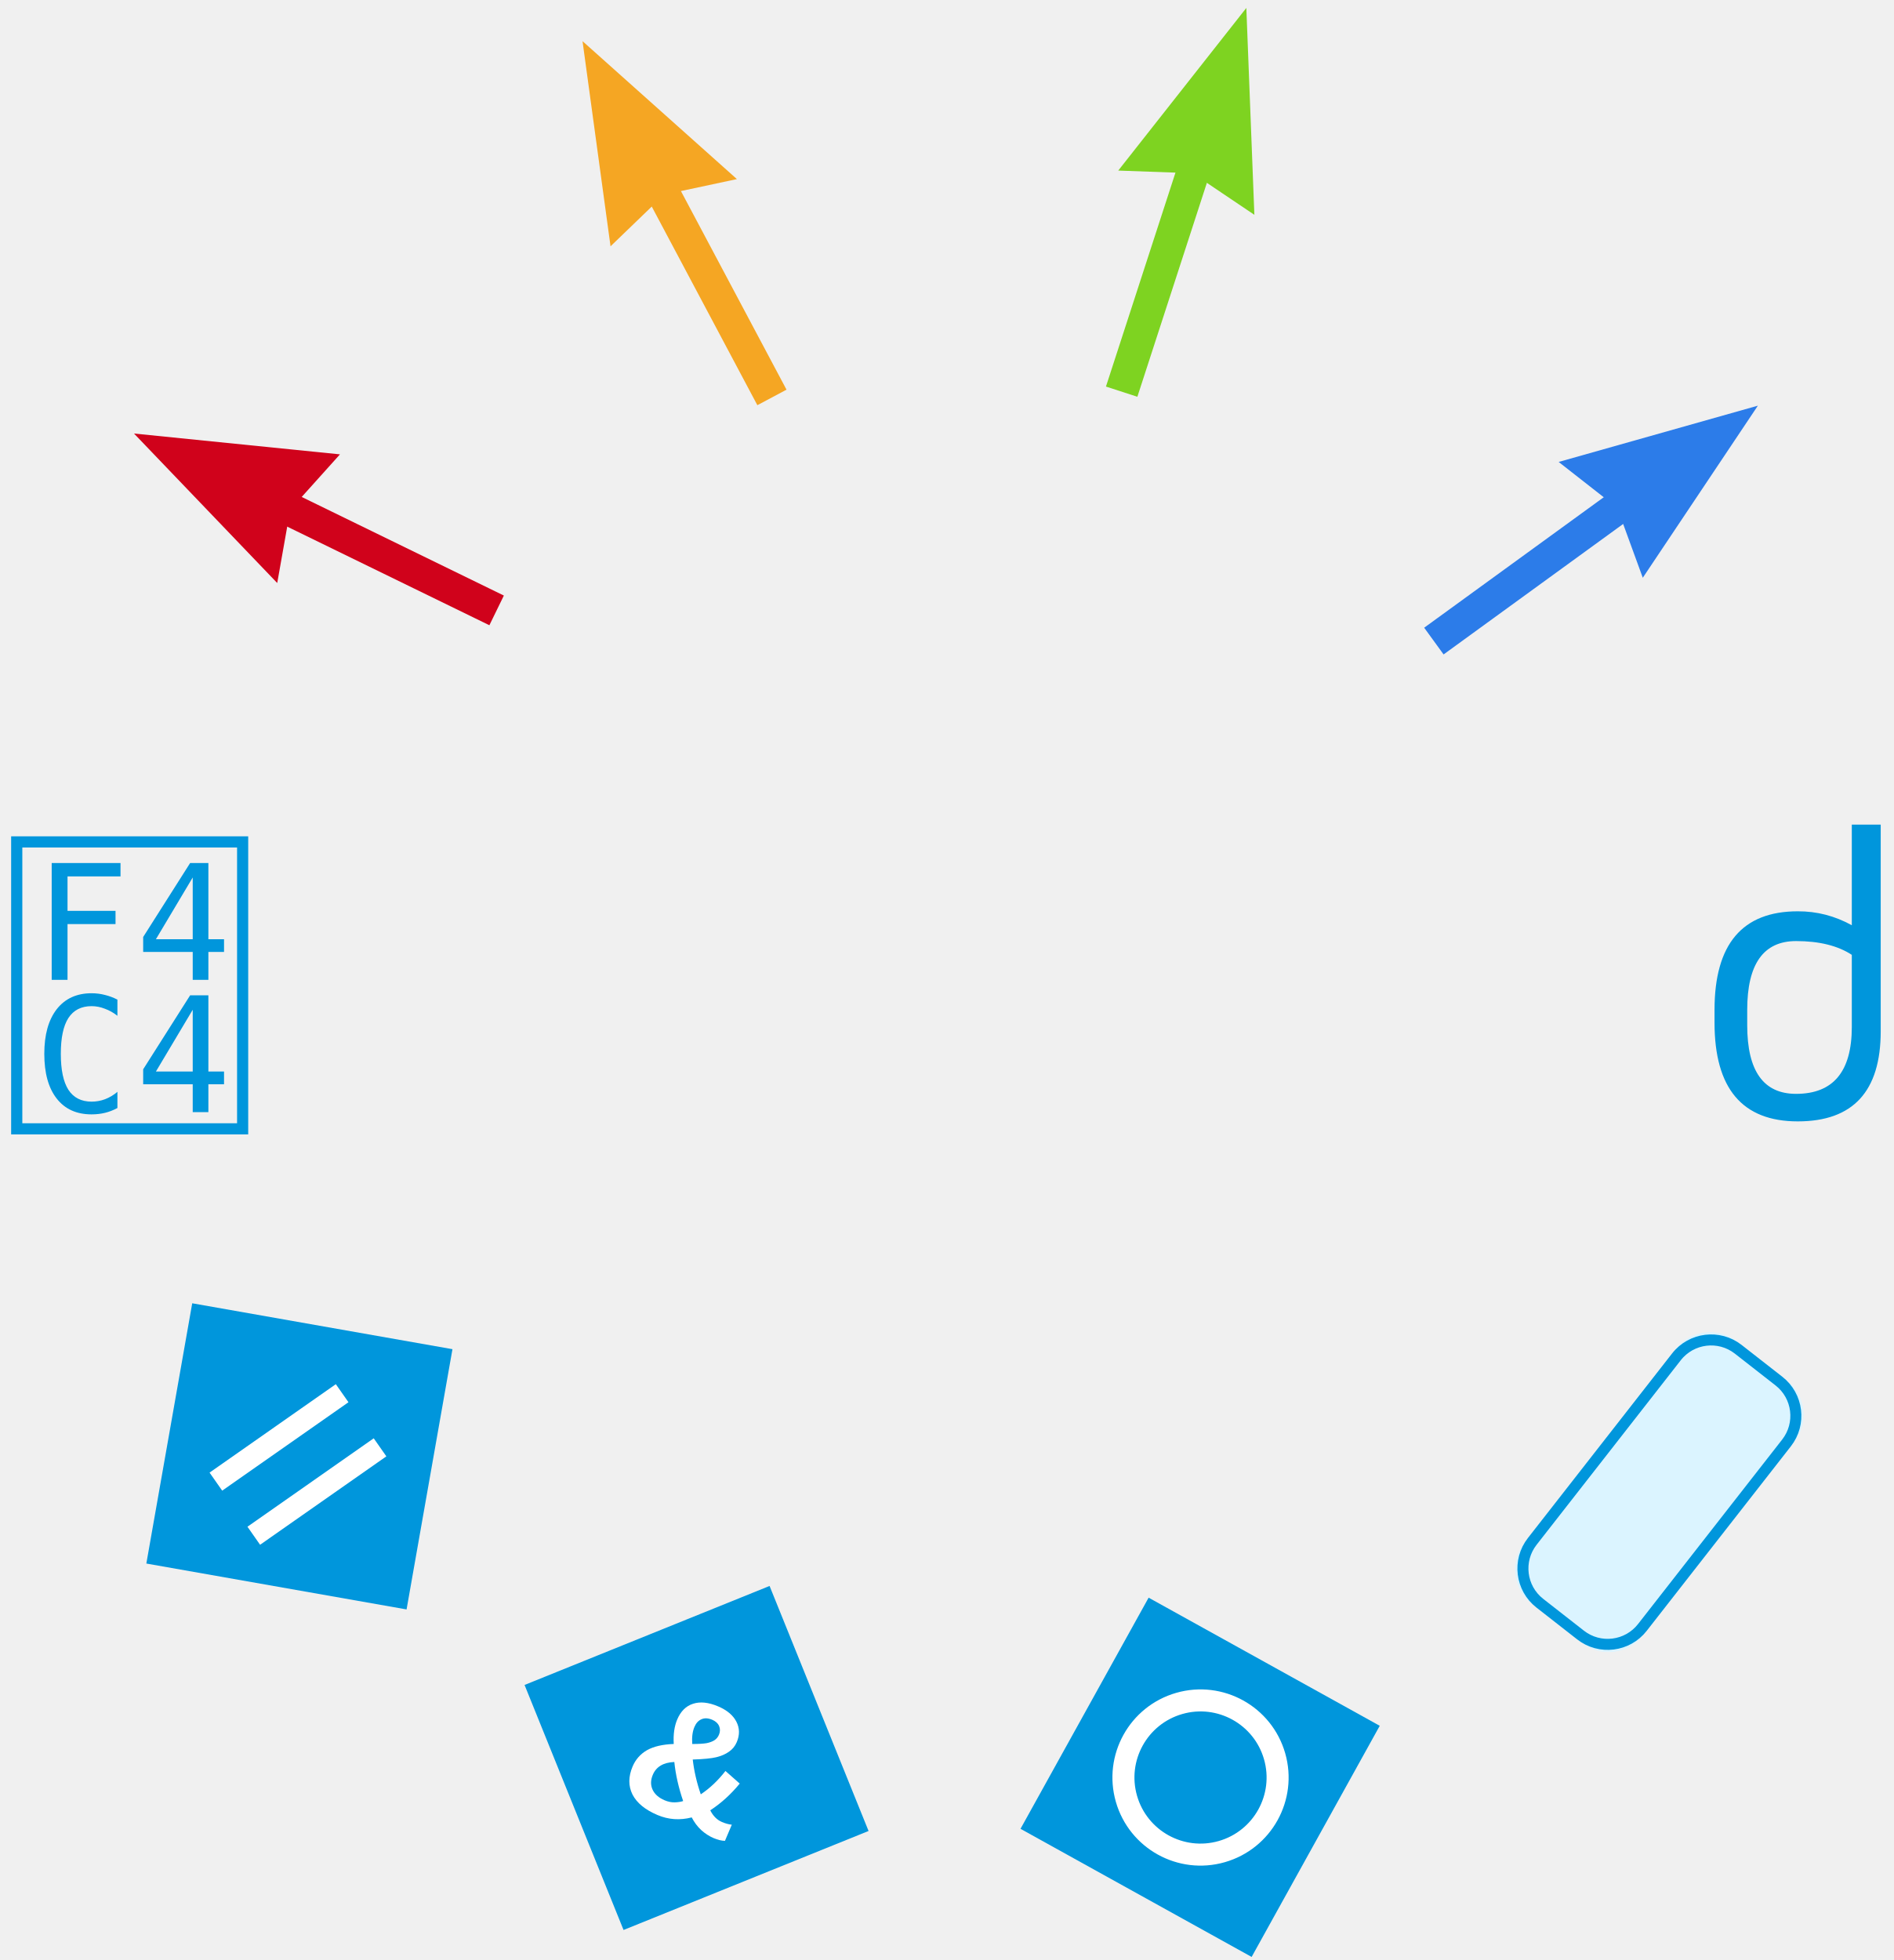
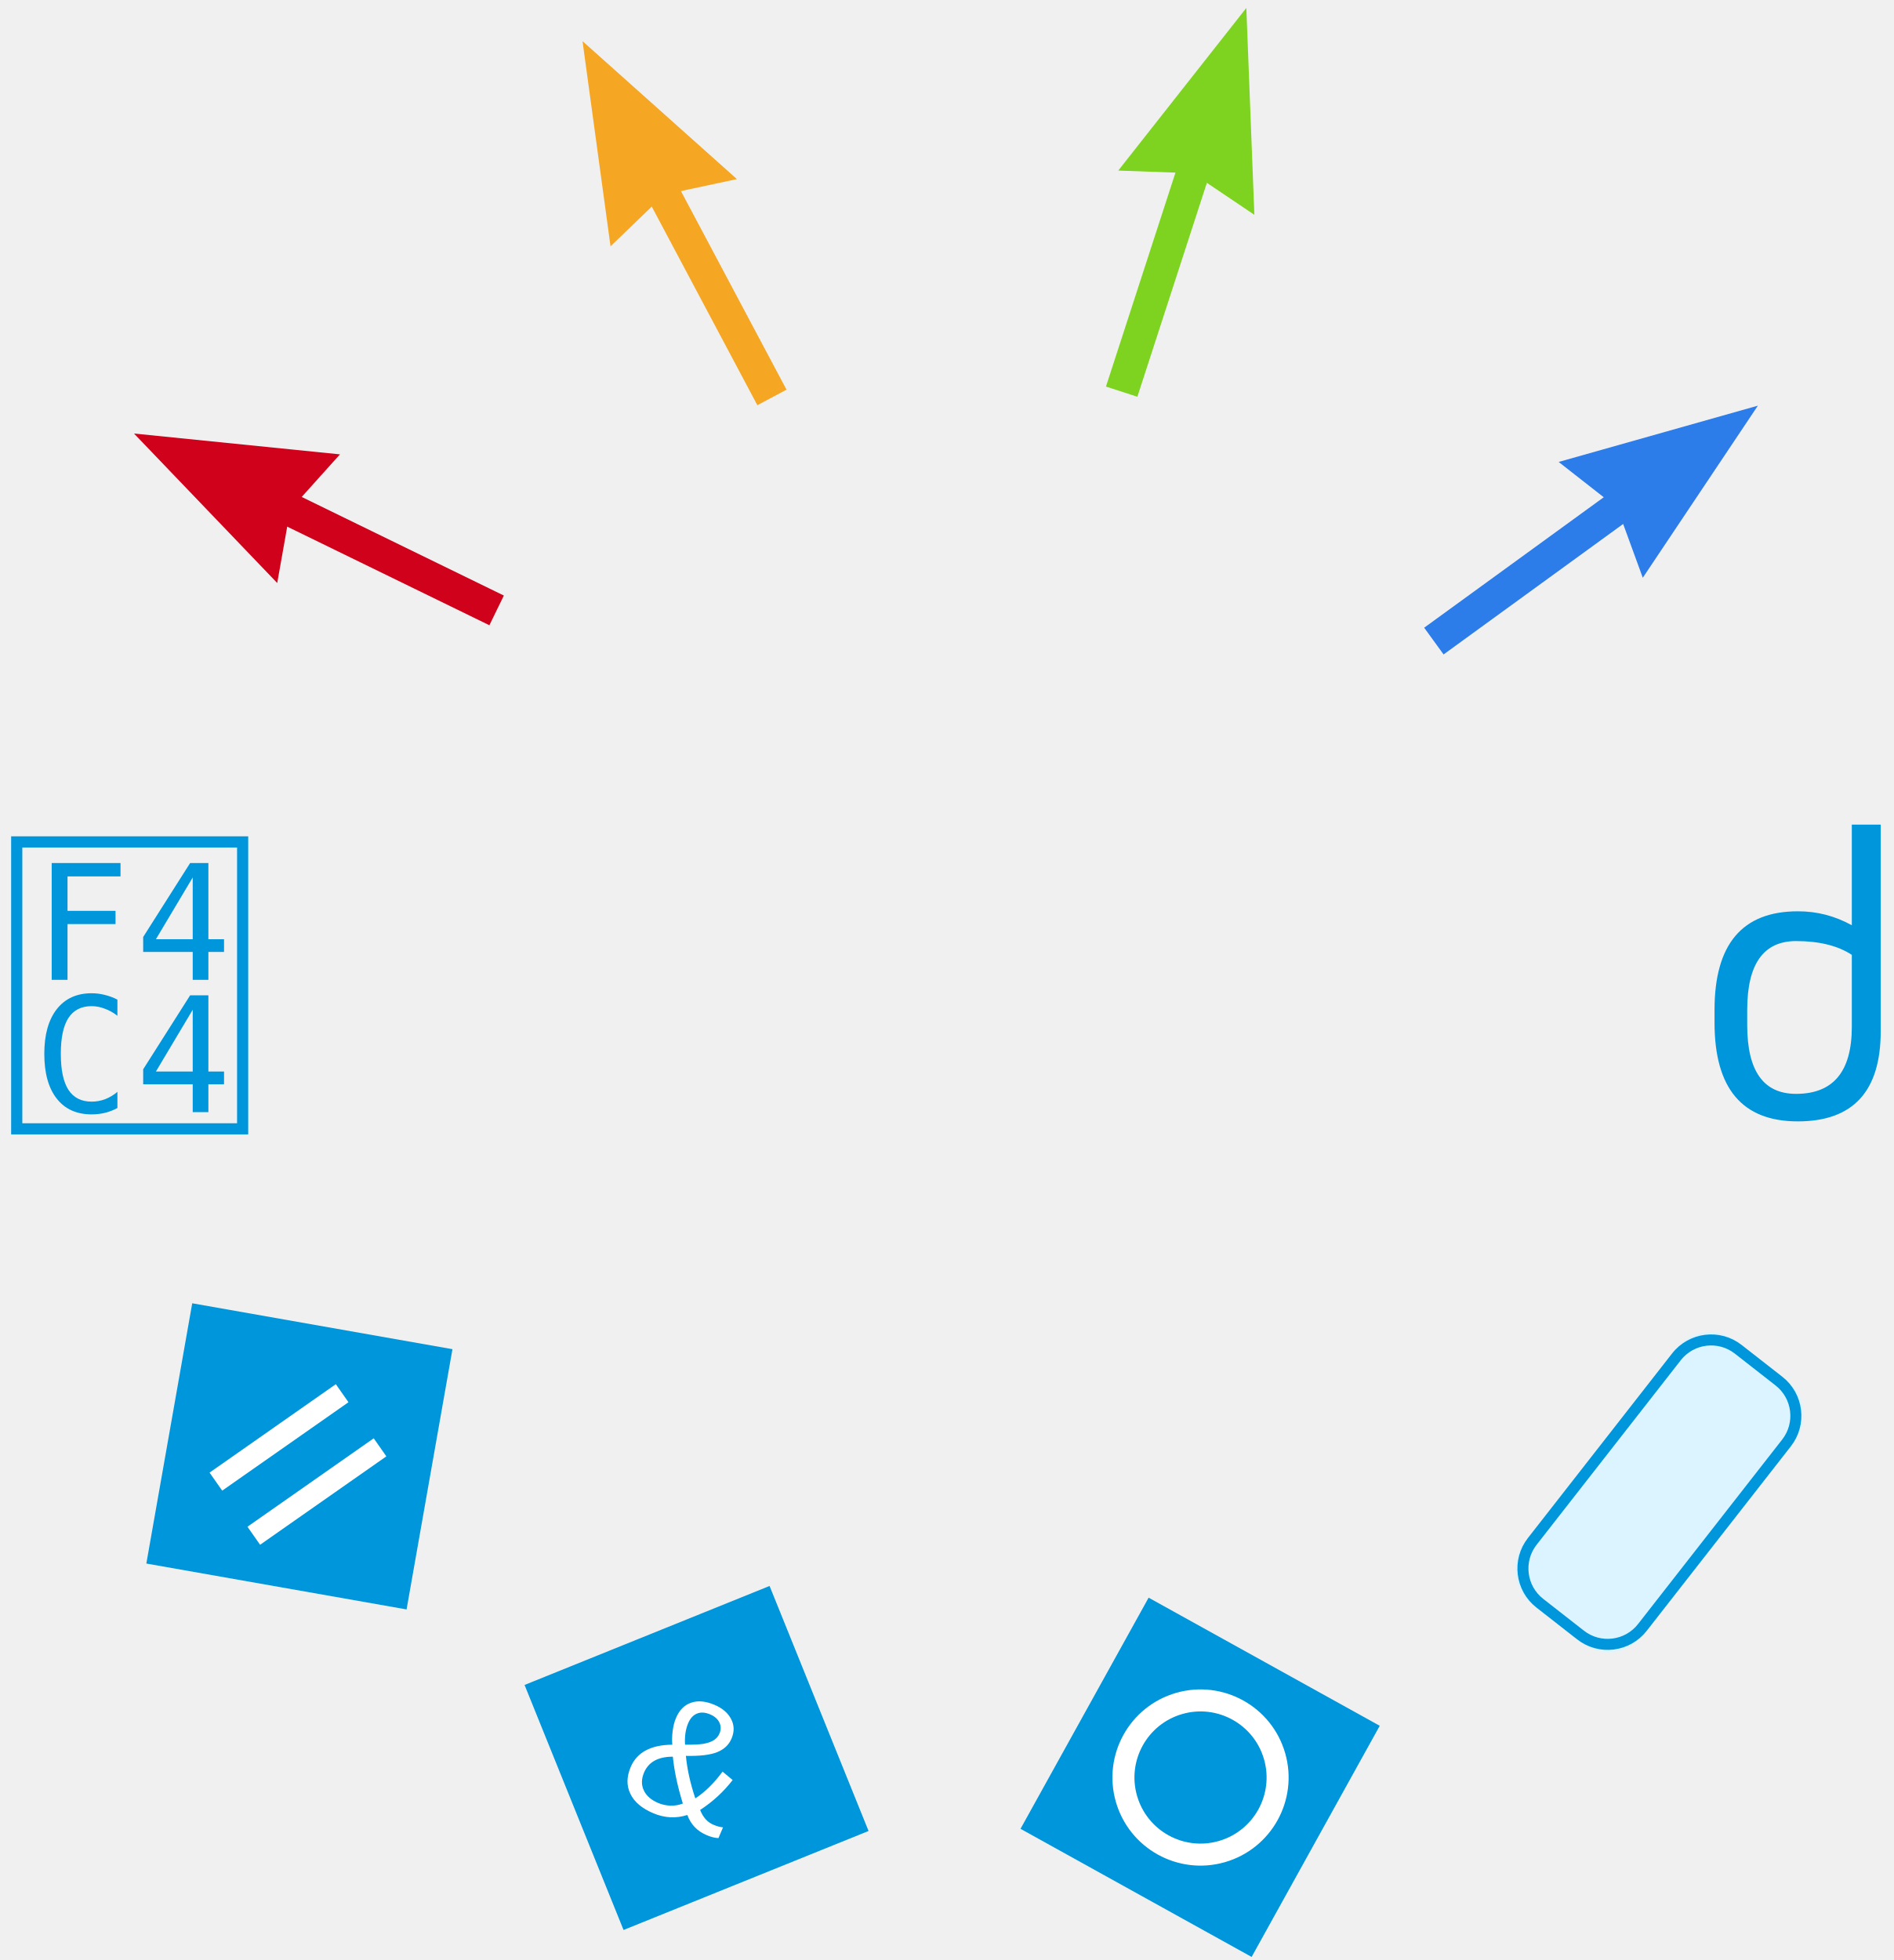
<svg xmlns="http://www.w3.org/2000/svg" xmlns:xlink="http://www.w3.org/1999/xlink" width="172px" height="178px" viewBox="0 0 172 178" version="1.1">
  <defs>
    <rect id="path-1" x="143.578" y="130.666" width="30.266" height="13.692" rx="4" />
  </defs>
  <g id="Page-1" stroke="none" stroke-width="1" fill="none" fill-rule="evenodd">
    <g id="Group-23" transform="translate(-8, -2)">
      <text id="ion-ios-trash-outline---Ionicons-Copy" font-family="Ionicons" font-size="32" font-weight="400" fill="#0096DC">
        <tspan x="8" y="103"></tspan>
      </text>
      <text id="ion-ios-copy-outline---Ionicons-Copy" font-family="Ionicons" font-size="32" font-weight="400" fill="#0096DC">
        <tspan x="162" y="103.372"></tspan>
      </text>
      <g id="Rectangle-27-Copy-14" transform="translate(158.7113, 137.512) rotate(-52) translate(-158.7113, -137.512) ">
        <use fill="#DBF4FF" fill-rule="evenodd" xlink:href="#path-1" />
        <rect stroke="#0096DC" stroke-width="1" x="144.078" y="131.166" width="29.266" height="12.692" rx="4" />
      </g>
      <g id="Group-18-Copy" transform="translate(71.29101, 161.6634) rotate(23) translate(-71.29101, -161.6634) translate(54.29101, 144.6634)">
        <rect id="Rectangle-29-Copy-4" fill="#0096DC" transform="translate(16.97056, 17) rotate(-315) translate(-16.97056, -17) " x="4.971" y="5" width="24" height="24" />
-         <text id="&amp;-copy" font-family="Arial-BoldMT, Arial" font-size="16" font-weight="bold" fill="#FFFFFF">
+         <text id="&amp;-copy" font-family="Arial" font-size="16" font-weight="normal" fill="#FFFFFF">
          <tspan x="11.223" y="23">&amp;</tspan>
        </text>
      </g>
      <g id="Group-19-Copy" transform="translate(35.08596, 134.3355) rotate(55) translate(-35.08596, -134.3355) translate(18.08596, 116.8355)">
        <rect id="Rectangle-29-Copy-5" fill="#0096DC" transform="translate(17, 17.37012) rotate(-315) translate(-17, -17.37012) " x="5" y="5.37" width="24" height="24" />
        <path d="M14.529,11.9 L14.529,23.9" id="Line-16-Copy-2" stroke="#FFFFFF" stroke-width="2" stroke-linecap="square" />
        <path d="M20.529,11.9 L20.529,23.9" id="Line-16-Copy-3" stroke="#FFFFFF" stroke-width="2" stroke-linecap="square" />
      </g>
      <g id="Group-20-Copy-9" transform="translate(117.0273, 163.3997) rotate(-16) translate(-117.0273, -163.3997) translate(100.0273, 146.3997)">
        <rect id="Rectangle-29-Copy-6" fill="#0096DC" transform="translate(16.97056, 17) rotate(-315) translate(-16.97056, -17) " x="4.971" y="5" width="24" height="24" />
        <circle id="Oval-12-Copy" stroke="#FFFFFF" stroke-width="2" cx="17" cy="17.029" r="7" />
      </g>
      <g id="Group-20-Copy-10" transform="translate(153.3829, 49.21112) rotate(-36) translate(-153.3829, -49.21112) translate(135.3829, 42.71112)">
        <path d="M0.77,6.5 L18.77,6.5" id="Line-30" stroke="#2C7CE9" stroke-width="3" stroke-linecap="square" transform="translate(9.77, 6.5) scale(-1, 1) translate(-9.77, -6.5) " />
        <polygon id="Path-21" fill="#2C7CE9" points="18 0 19.857 6.5 18 13 35.643 6.5" />
      </g>
      <g id="Group-20-Copy-11" transform="translate(115.7442, 19.5) rotate(-72) translate(-115.7442, -19.5) translate(97.74417, 13)">
        <path d="M0.5,6.5 L18.5,6.5" id="Line-30" stroke="#7ED321" stroke-width="3" stroke-linecap="square" transform="translate(9.5, 6.5) scale(-1, 1) translate(-9.5, -6.5) " />
        <polygon id="Path-21" fill="#7ED321" points="18 0 19.857 6.5 18 13 35.643 6.5" />
      </g>
      <g id="Group-20-Copy-12" transform="translate(69.18965, 21.31699) rotate(-118) translate(-69.18965, -21.31699) translate(51.18965, 14.81699)">
        <path d="M0.5,6.5 L18.5,6.5" id="Line-30" stroke="#F5A623" stroke-width="3" stroke-linecap="square" transform="translate(9.5, 6.5) scale(-1, 1) translate(-9.5, -6.5) " />
        <polygon id="Path-21" fill="#F5A623" points="18 0 19.857 6.5 18 13 35.643 6.5" />
      </g>
      <g id="Group-20-Copy-13" transform="translate(36.0277, 49.10521) rotate(-154) translate(-36.0277, -49.10521) translate(18.02771, 42.60521)">
        <path d="M0.5,6.5 L18.5,6.5" id="Line-30" stroke="#D0021B" stroke-width="3" stroke-linecap="square" transform="translate(9.5, 6.5) scale(-1, 1) translate(-9.5, -6.5) " />
        <polygon id="Path-21" fill="#D0021B" points="18 0 19.857 6.5 18 13 35.643 6.5" />
      </g>
    </g>
  </g>
</svg>
